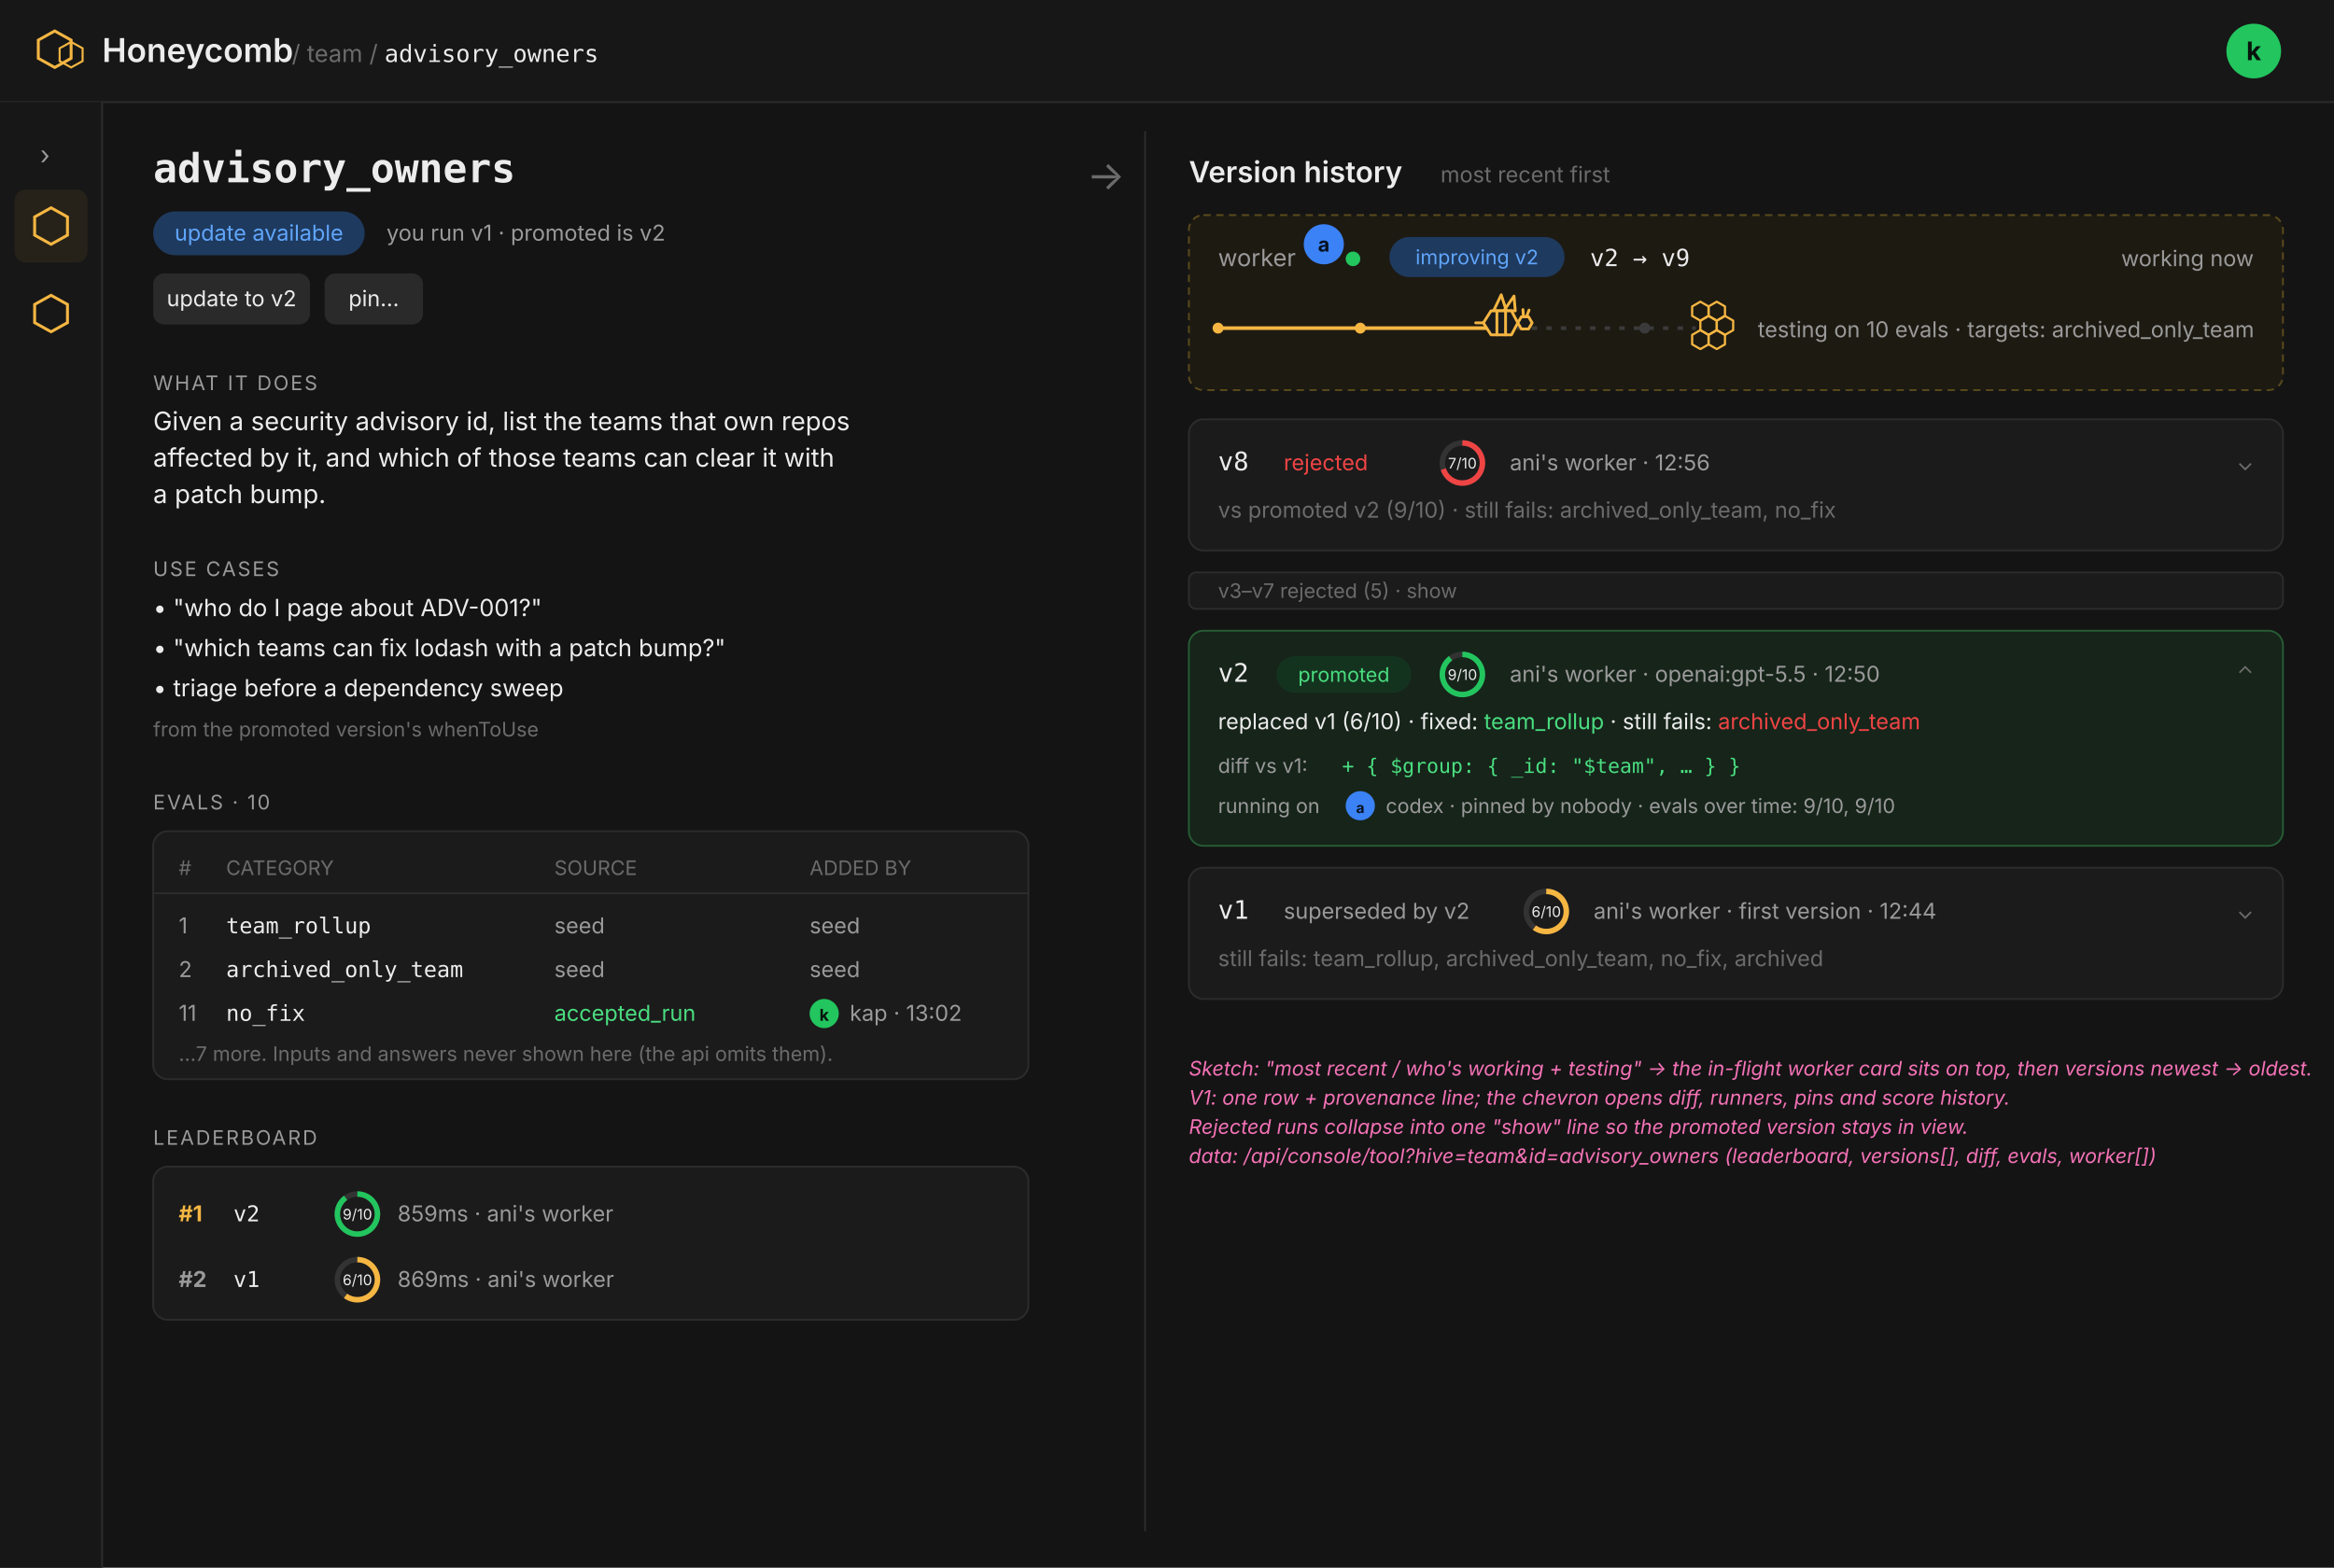
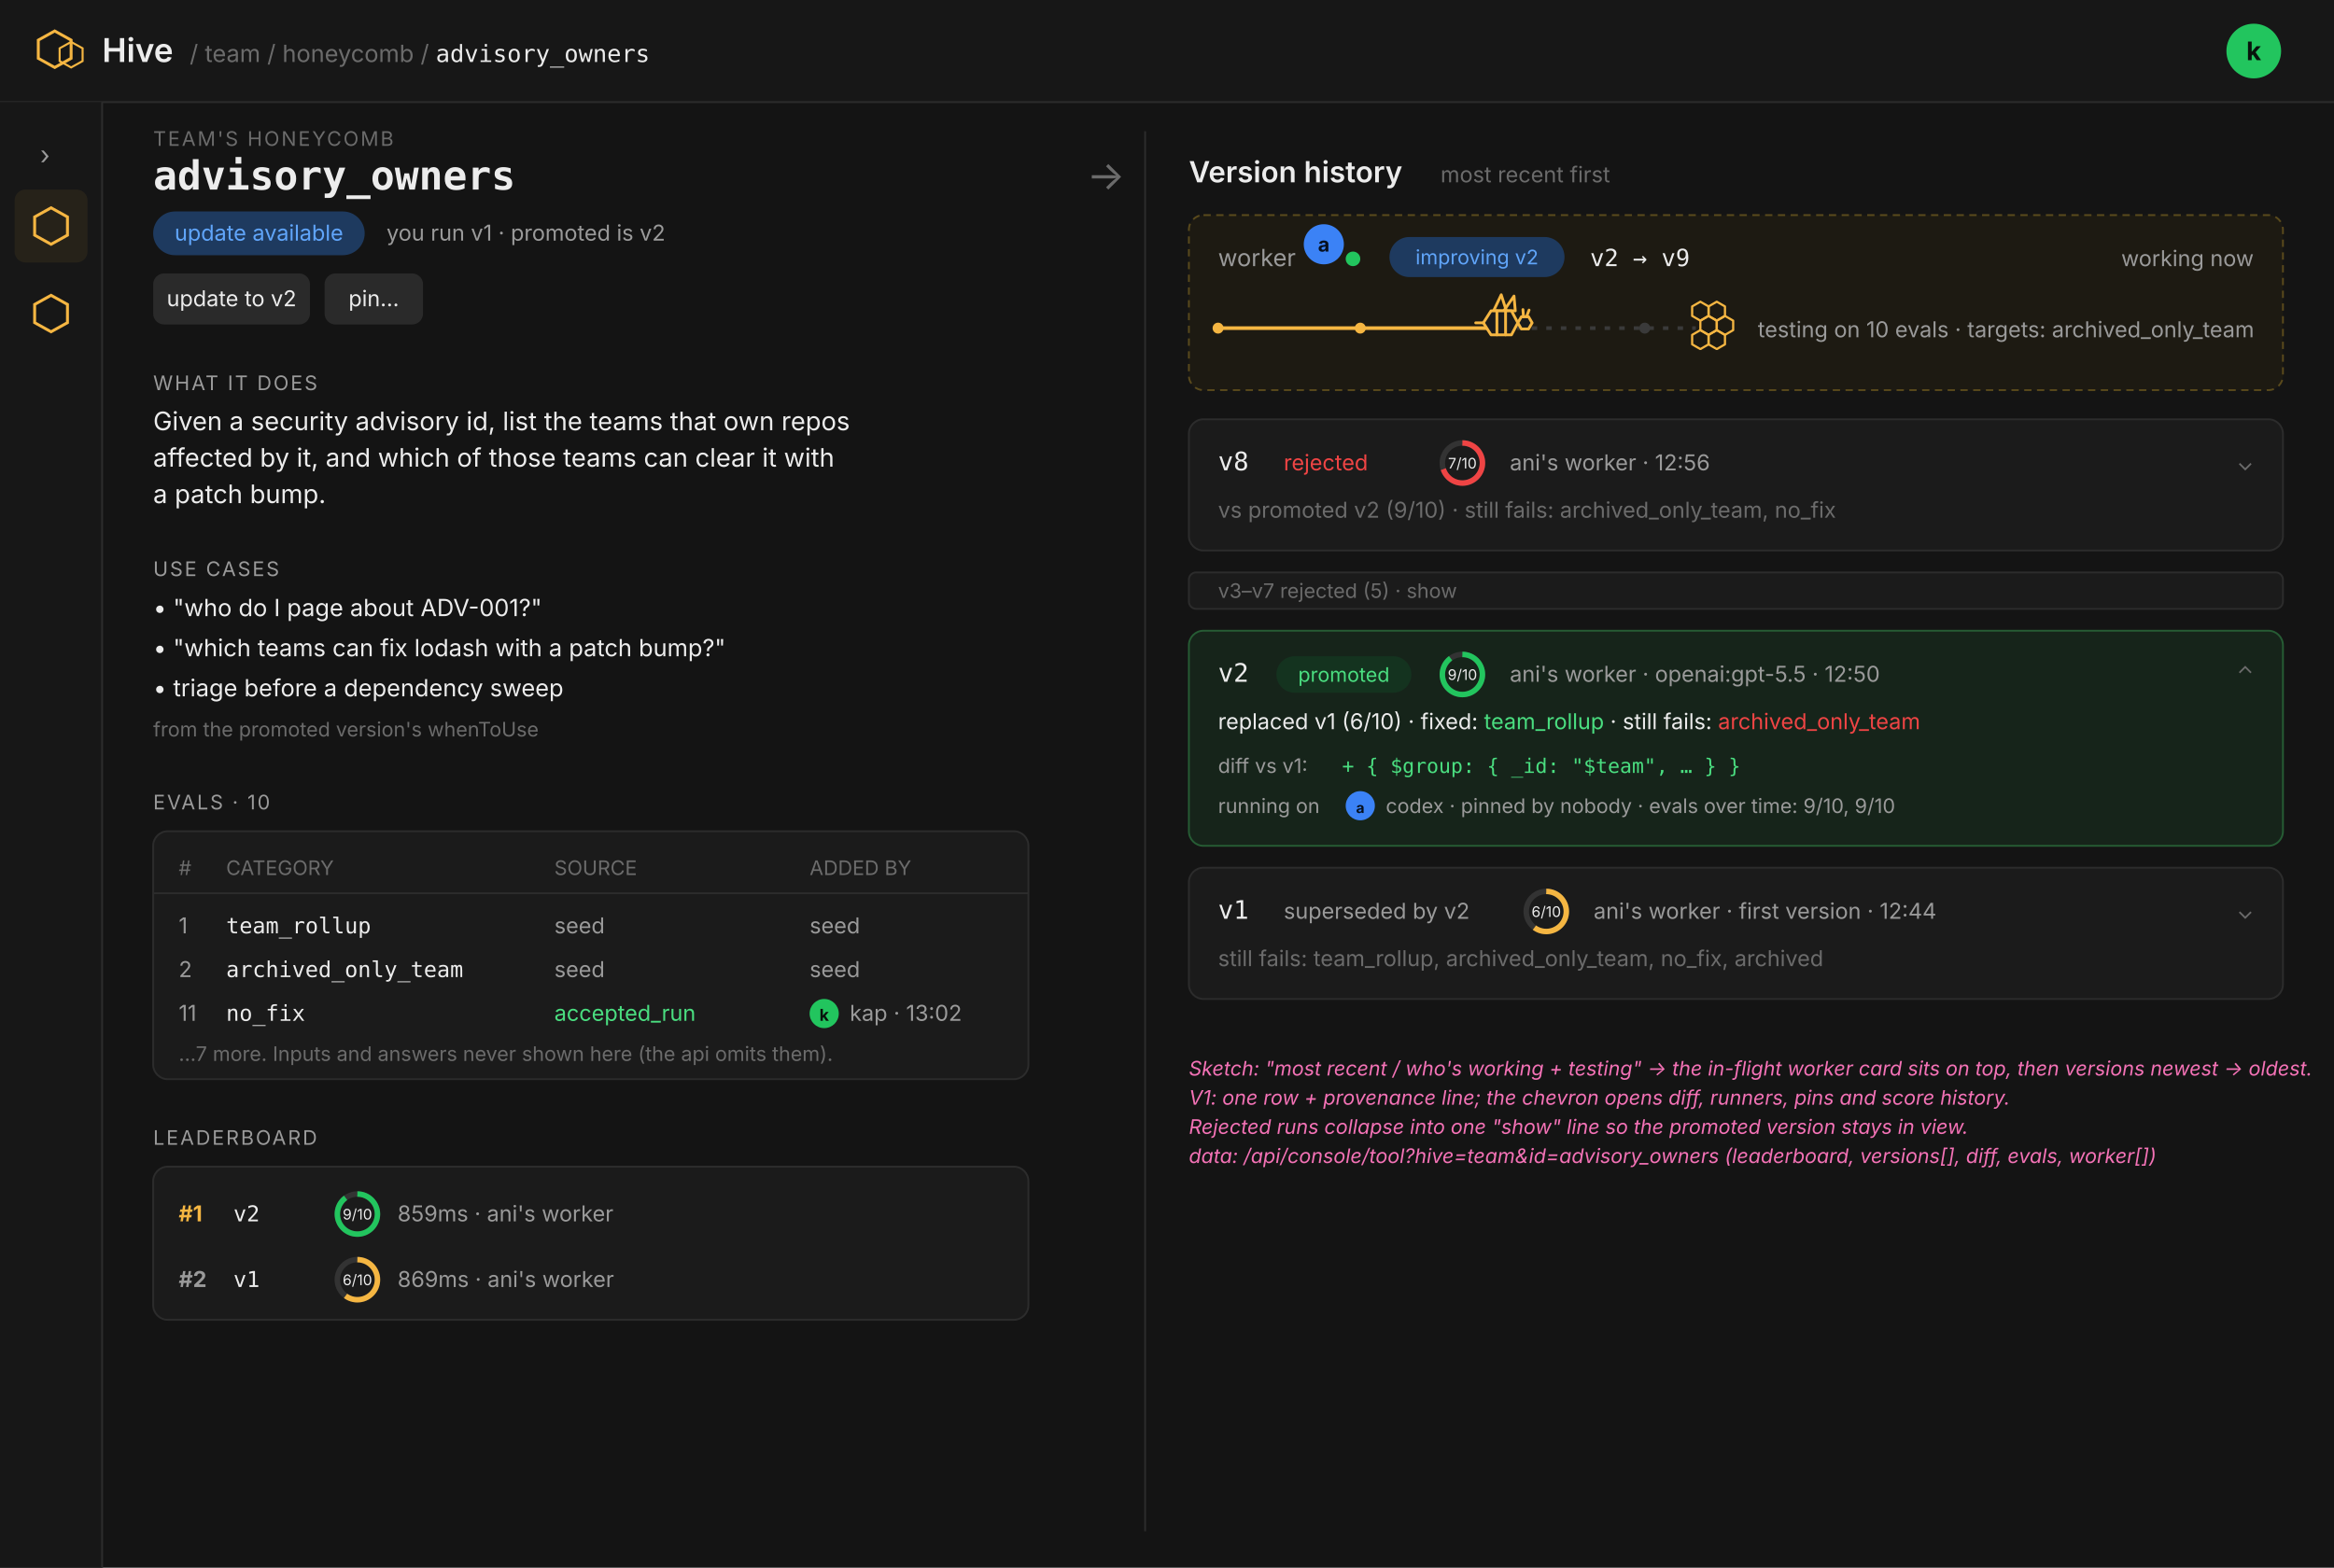
<svg xmlns="http://www.w3.org/2000/svg" viewBox="0 0 1280 860" width="1280" height="860" font-family="Inter, -apple-system, Segoe UI, sans-serif">
  <defs>
    <style>
      .bg{fill:#141414}.panel{fill:#1b1b1b;stroke:#2c2c2c}.line{stroke:#2c2c2c}
      .t{fill:#ececec}.m{fill:#9a9a9a}.f{fill:#6b6b6b}.mono{font-family:"JetBrains Mono",ui-monospace,monospace}
      .ani{fill:#3b82f6}.kap{fill:#22c55e}.acc{fill:#f5b642}.info{fill:#60a5fa}.bad{fill:#ef4444}.ok{fill:#4ade80}
      .note{fill:#f472b6;font-size:11px;font-style:italic}
    </style>
    <symbol id="hex" viewBox="0 0 20 22">
      <path d="M10 1 19 6v10l-9 5-9-5V6z" fill="none" stroke="#f5b642" stroke-width="1.6" />
    </symbol>
    <symbol id="bee" viewBox="-12 -10 24 20">
      <g fill="none" stroke="#f5b642" stroke-width="1.1" stroke-linejoin="round" stroke-linecap="round">
        <path d="M-3.5 -3.2L-0.5 -9.5 1.5 -3.2z">
          <animate attributeName="opacity" values="1;.3;1" dur=".18s" repeatCount="indefinite" />
        </path>
        <path d="M0.5 -3.2L4.5 -9 5 -3.2z">
          <animate attributeName="opacity" values=".8;.25;.8" dur=".18s" repeatCount="indefinite" />
        </path>
        <path d="M-7.5 1.5L-4.5 -3.2H3.5L6 1.5 3.5 6.2H-4.5z" fill="#1b1b1b" />
        <path d="M-2.2 -3.2v9.4M1.2 -3.2v9.4" />
        <path d="M6 1.5l1.4 -2.4h2.8L11.6 1.5l-1.4 2.4H7.4z" fill="#1b1b1b" />
        <path d="M9.4 -0.9l1 -2.6M8.2 -0.9l-.2 -2.8M-7.5 1.5h-3" />
      </g>
    </symbol>
    <symbol id="skep" viewBox="0 0 30 30">
      <g fill="none" stroke="#f5b642" stroke-width="1.2" stroke-linejoin="round">
        <path d="M8.5 3.5l4.5 2.6v5.2l-4.5 2.6L4 11.3V6.1z" />
        <path d="M17.5 3.5l4.5 2.6v5.2l-4.5 2.6L13 11.3V6.1z" />
        <path d="M13 11.3l4.5 2.6v5.2L13 21.7l-4.5-2.6v-5.2z" />
        <path d="M22 11.3l4.5 2.6v5.2L22 21.7l-4.5-2.6v-5.2z" />
        <path d="M17.5 19.1l4.5 2.6v5.2l-4.5 2.6-4.5-2.6v-5.2z" />
        <path d="M8.5 19.1l4.5 2.6v5.2l-4.5 2.6L4 26.9v-5.2z" />
      </g>
    </symbol>
  </defs>
  <rect class="bg" width="1280" height="860" />
  <rect x="0" y="0" width="1280" height="56" fill="#171717" />
  <line class="line" x1="0" y1="56" x2="1280" y2="56" />
  <use href="#hex" x="20" y="16" width="20" height="22" />
  <use href="#hex" x="32" y="22" width="14" height="16" />
-   <text x="56" y="34" class="t" font-size="18" font-weight="600">Honeycomb</text>
-   <text x="160" y="34" class="f" font-size="13">/ team / <tspan class="mono t">advisory_owners</tspan>
+   <text x="56" y="34" class="t" font-size="18" font-weight="600">Hive</text>
+   <text x="104" y="34" class="f" font-size="13">/ team / honeycomb / <tspan class="mono t">advisory_owners</tspan>
  </text>
  <circle cx="1236" cy="28" r="15" class="kap" />
  <text x="1236" y="33" text-anchor="middle" font-size="14" font-weight="700" fill="#08130c">k</text>
  <rect x="0" y="56" width="56" height="804" fill="#171717" />
  <line class="line" x1="56" y1="56" x2="56" y2="860" />
  <text x="22" y="90" class="m" font-size="14">›</text>
  <rect x="8" y="104" width="40" height="40" rx="6" fill="#262219" />
  <use href="#hex" x="18" y="113" width="20" height="22" />
  <use href="#hex" x="18" y="161" width="20" height="22" />
-   <text x="84" y="100" class="t mono" font-size="22" font-weight="600">advisory_owners</text>
+   <text x="84" y="80" class="f" font-size="11" letter-spacing="1">TEAM'S HONEYCOMB</text>
+   <text x="84" y="104" class="t mono" font-size="22" font-weight="600">advisory_owners</text>
  <rect x="84" y="116" width="116" height="24" rx="12" fill="#1e3a5f" />
  <text x="142" y="132" text-anchor="middle" class="info" font-size="12">update available</text>
  <text x="212" y="132" class="m" font-size="12">you run v1 · promoted is v2</text>
  <rect x="84" y="150" width="86" height="28" rx="6" fill="#2a2a2a" />
  <text x="127" y="168" text-anchor="middle" class="t" font-size="12">update to v2</text>
  <rect x="178" y="150" width="54" height="28" rx="6" fill="#2a2a2a" />
  <text x="205" y="168" text-anchor="middle" class="t" font-size="12">pin…</text>
  <text x="84" y="214" class="m" font-size="11" letter-spacing="1">WHAT IT DOES</text>
  <text x="84" y="236" class="t" font-size="14">Given a security advisory id, list the teams that own repos</text>
  <text x="84" y="256" class="t" font-size="14">affected by it, and which of those teams can clear it with</text>
  <text x="84" y="276" class="t" font-size="14">a patch bump.</text>
  <text x="84" y="316" class="m" font-size="11" letter-spacing="1">USE CASES</text>
  <text x="84" y="338" class="t" font-size="13">• "who do I page about ADV-001?"</text>
  <text x="84" y="360" class="t" font-size="13">• "which teams can fix lodash with a patch bump?"</text>
  <text x="84" y="382" class="t" font-size="13">• triage before a dependency sweep</text>
  <text x="84" y="404" class="f" font-size="11">from the promoted version's whenToUse</text>
  <text x="84" y="444" class="m" font-size="11" letter-spacing="1">EVALS · 10</text>
  <g transform="translate(84,456)" font-size="12">
    <rect class="panel" width="480" height="136" rx="8" />
    <text x="14" y="24" class="f" font-size="11">#</text>
    <text x="40" y="24" class="f" font-size="11">CATEGORY</text>
    <text x="220" y="24" class="f" font-size="11">SOURCE</text>
    <text x="360" y="24" class="f" font-size="11">ADDED BY</text>
    <line class="line" x1="0" y1="34" x2="480" y2="34" />
    <text x="14" y="56" class="m">1</text>
    <text x="40" y="56" class="t mono">team_rollup</text>
    <text x="220" y="56" class="m">seed</text>
    <text x="360" y="56" class="m">seed</text>
    <text x="14" y="80" class="m">2</text>
    <text x="40" y="80" class="t mono">archived_only_team</text>
    <text x="220" y="80" class="m">seed</text>
    <text x="360" y="80" class="m">seed</text>
    <text x="14" y="104" class="m">11</text>
    <text x="40" y="104" class="t mono">no_fix</text>
    <text x="220" y="104" class="ok">accepted_run</text>
    <circle cx="368" cy="100" r="8" class="kap" />
    <text x="368" y="104" text-anchor="middle" font-size="9" font-weight="700" fill="#08130c">k</text>
    <text x="382" y="104" class="m">kap · 13:02</text>
    <text x="14" y="126" class="f" font-size="11">…7 more. Inputs and answers never shown here (the api omits them).</text>
  </g>
  <text x="84" y="628" class="m" font-size="11" letter-spacing="1">LEADERBOARD</text>
  <g transform="translate(84,640)" font-size="12">
    <rect class="panel" width="480" height="84" rx="8" />
    <text x="14" y="30" class="acc" font-weight="700">#1</text>
    <text x="44" y="30" class="t mono">v2</text>
    <circle cx="112" cy="26" r="11" fill="none" stroke="#333" stroke-width="3" />
    <circle cx="112" cy="26" r="11" fill="none" stroke="#22c55e" stroke-width="3" stroke-dasharray="62.2 70" transform="rotate(-90 112 26)" />
    <text x="112" y="29" text-anchor="middle" class="t" font-size="8">9/10</text>
    <text x="134" y="30" class="m">859ms · ani's worker</text>
    <text x="14" y="66" class="m" font-weight="700">#2</text>
    <text x="44" y="66" class="t mono">v1</text>
    <circle cx="112" cy="62" r="11" fill="none" stroke="#333" stroke-width="3" />
    <circle cx="112" cy="62" r="11" fill="none" stroke="#f5b642" stroke-width="3" stroke-dasharray="41.5 70" transform="rotate(-90 112 62)" />
    <text x="112" y="65" text-anchor="middle" class="t" font-size="8">6/10</text>
    <text x="134" y="66" class="m">869ms · ani's worker</text>
  </g>
  <text x="596" y="104" class="f" font-size="22">→</text>
  <line class="line" x1="628" y1="72" x2="628" y2="840" />
  <text x="652" y="100" class="t" font-size="16" font-weight="600">Version history</text>
  <text x="790" y="100" class="f" font-size="12">most recent first</text>
  <g transform="translate(652,118)">
    <rect width="600" height="96" rx="8" fill="#1d1a12" stroke="#5a4a1c" stroke-dasharray="4 3" />
    <text x="16" y="28" class="m" font-size="13">worker</text>
    <circle cx="74" cy="16" r="11" class="ani" />
    <text x="74" y="20" text-anchor="middle" font-size="11" font-weight="700" fill="#06101f">a</text>
    <circle cx="90" cy="24" r="4" fill="#22c55e">
      <animate attributeName="opacity" values="1;.3;1" dur="1.4s" repeatCount="indefinite" />
    </circle>
    <rect x="110" y="12" width="96" height="22" rx="11" fill="#1e3a5f" />
    <text x="158" y="27" text-anchor="middle" class="info" font-size="11">improving v2</text>
    <text x="220" y="28" class="t mono" font-size="13">v2 → v9</text>
    <text x="584" y="28" text-anchor="end" class="m" font-size="12">working now</text>
    <g transform="translate(16,58)">
      <line x1="0" y1="4" x2="156" y2="4" stroke="#f5b642" stroke-width="2" />
      <line x1="156" y1="4" x2="262" y2="4" stroke="#3a3a3a" stroke-width="2" stroke-dasharray="3 5" />
      <circle cx="0" cy="4" r="3" fill="#f5b642" />
      <circle cx="78" cy="4" r="3" fill="#f5b642" />
      <circle cx="156" cy="4" r="3" fill="#f5b642" />
      <circle cx="234" cy="4" r="3" fill="#3a3a3a" />
      <use href="#skep" x="256" y="-14" width="30" height="30" />
      <g transform="translate(156,1)">
        <g>
          <animateTransform attributeName="transform" type="translate" values="0 0;0 -3;0 0" dur="1s" repeatCount="indefinite" />
          <use href="#bee" x="-17" y="-16" width="34" height="28" />
        </g>
      </g>
      <text x="296" y="9" class="m" font-size="12">testing on 10 evals · targets: archived_only_team</text>
    </g>
  </g>
  <g transform="translate(652,230)" font-size="12">
    <rect class="panel" width="600" height="72" rx="8" />
    <text x="16" y="28" class="t mono" font-size="14">v8</text>
    <text x="52" y="28" class="bad">rejected</text>
    <circle cx="150" cy="24" r="11" fill="none" stroke="#333" stroke-width="3" />
    <circle cx="150" cy="24" r="11" fill="none" stroke="#ef4444" stroke-width="3" stroke-dasharray="48.4 70" transform="rotate(-90 150 24)" />
    <text x="150" y="27" text-anchor="middle" class="t" font-size="8">7/10</text>
    <text x="176" y="28" class="m">ani's worker · 12:56</text>
    <text x="584" y="28" text-anchor="end" class="f">⌄</text>
    <text x="16" y="54" class="f">vs promoted v2 (9/10) · still fails: archived_only_team, no_fix</text>
  </g>
  <g transform="translate(652,314)" font-size="12">
    <rect class="panel" width="600" height="20" rx="4" />
    <text x="16" y="14" class="f" font-size="11">v3–v7 rejected (5) · show</text>
  </g>
  <g transform="translate(652,346)" font-size="12">
    <rect width="600" height="118" rx="8" fill="#16241a" stroke="#265c34" />
    <text x="16" y="28" class="t mono" font-size="14">v2</text>
    <rect x="48" y="14" width="74" height="20" rx="10" fill="#14331f" />
    <text x="85" y="28" text-anchor="middle" class="ok" font-size="11">promoted</text>
    <circle cx="150" cy="24" r="11" fill="none" stroke="#333" stroke-width="3" />
    <circle cx="150" cy="24" r="11" fill="none" stroke="#22c55e" stroke-width="3" stroke-dasharray="62.2 70" transform="rotate(-90 150 24)" />
    <text x="150" y="27" text-anchor="middle" class="t" font-size="8">9/10</text>
    <text x="176" y="28" class="m">ani's worker · openai:gpt-5.5 · 12:50</text>
    <text x="584" y="28" text-anchor="end" class="f">⌃</text>
    <text x="16" y="54" class="t">replaced v1 (6/10) · fixed: <tspan class="ok">team_rollup</tspan> · still fails: <tspan class="bad">archived_only_team</tspan>
    </text>
    <text x="16" y="78" class="m" font-size="11">diff vs v1:</text>
    <text x="84" y="78" class="mono ok" font-size="11">+ { $group: { _id: "$team", … } }</text>
    <text x="16" y="100" class="m" font-size="11">running on</text>
    <circle cx="94" cy="96" r="8" class="ani" />
    <text x="94" y="100" text-anchor="middle" font-size="8" font-weight="700" fill="#06101f">a</text>
    <text x="108" y="100" class="m" font-size="11">codex · pinned by nobody · evals over time: 9/10, 9/10</text>
  </g>
  <g transform="translate(652,476)" font-size="12">
    <rect class="panel" width="600" height="72" rx="8" />
    <text x="16" y="28" class="t mono" font-size="14">v1</text>
    <text x="52" y="28" class="m">superseded by v2</text>
    <circle cx="196" cy="24" r="11" fill="none" stroke="#333" stroke-width="3" />
    <circle cx="196" cy="24" r="11" fill="none" stroke="#f5b642" stroke-width="3" stroke-dasharray="41.5 70" transform="rotate(-90 196 24)" />
    <text x="196" y="27" text-anchor="middle" class="t" font-size="8">6/10</text>
    <text x="222" y="28" class="m">ani's worker · first version · 12:44</text>
    <text x="584" y="28" text-anchor="end" class="f">⌄</text>
    <text x="16" y="54" class="f">still fails: team_rollup, archived_only_team, no_fix, archived</text>
  </g>
  <text x="652" y="590" class="note">Sketch: "most recent / who's working + testing" → the in-flight worker card sits on top, then versions newest → oldest.</text>
  <text x="652" y="606" class="note">V1: one row + provenance line; the chevron opens diff, runners, pins and score history.</text>
  <text x="652" y="622" class="note">Rejected runs collapse into one "show" line so the promoted version stays in view.</text>
  <text x="652" y="638" class="note">data: /api/console/tool?hive=team&amp;id=advisory_owners (leaderboard, versions[], diff, evals, worker[])</text>
</svg>
